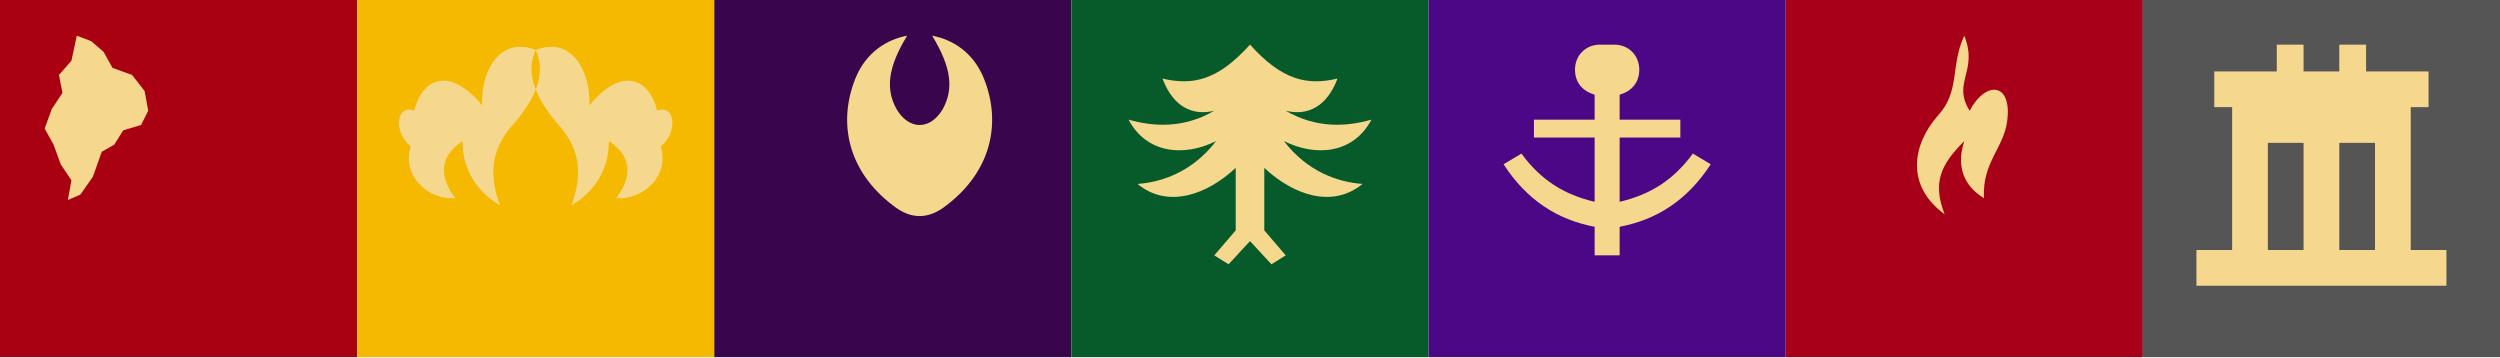
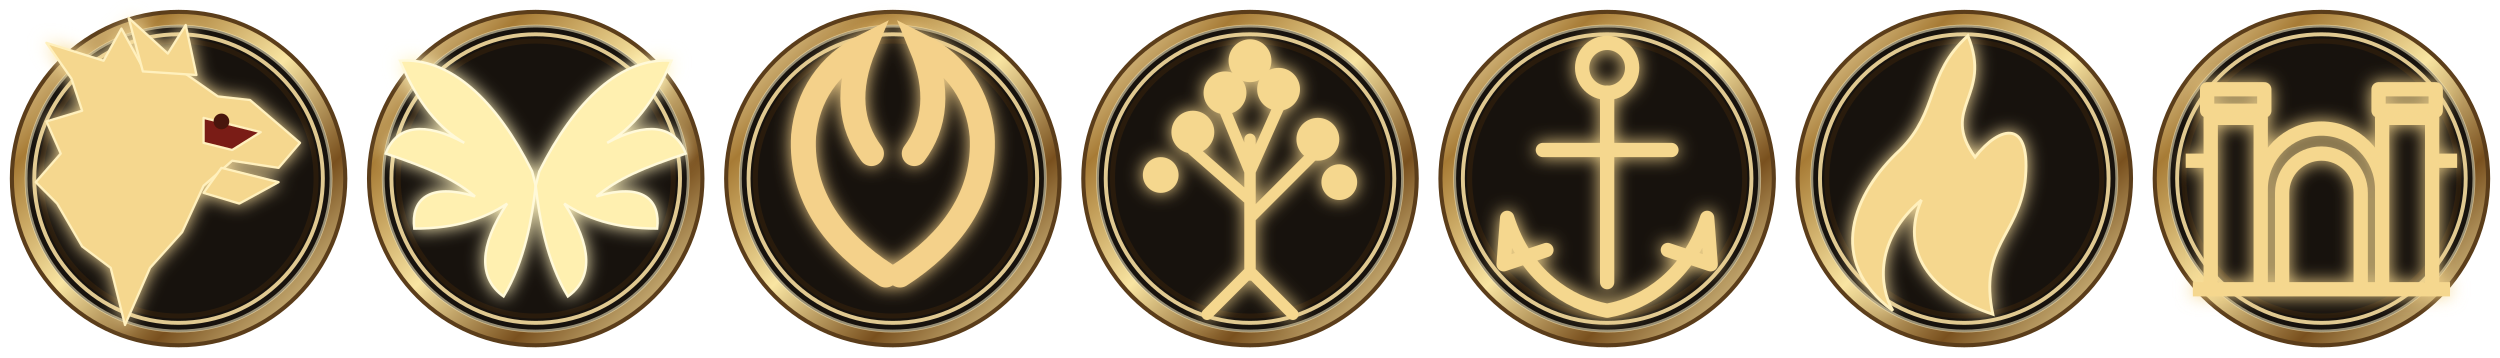
<svg xmlns="http://www.w3.org/2000/svg" width="700" height="100" viewBox="0 0 700 100">
+   <defs>
+     <radialGradient id="red">
+       <stop stop-color="#ed3430" />
+       <stop offset=".72" stop-color="#a90012" />
+       <stop offset="1" stop-color="#47040c" />
+     </radialGradient>
+     <radialGradient id="gold">
+       <stop stop-color="#fff0a0" />
+       <stop offset=".72" stop-color="#e7ad16" />
+       <stop offset="1" stop-color="#77500a" />
+     </radialGradient>
+     <radialGradient id="purple">
+       <stop stop-color="#8e40b8" />
+       <stop offset=".72" stop-color="#4b126d" />
+       <stop offset="1" stop-color="#1b0829" />
+     </radialGradient>
+     <radialGradient id="green">
+       <stop stop-color="#36a85d" />
+       <stop offset=".72" stop-color="#075b2b" />
+       <stop offset="1" stop-color="#032817" />
+     </radialGradient>
+     <radialGradient id="crimson">
+       <stop stop-color="#e0444e" />
+       <stop offset=".72" stop-color="#a90019" />
+       <stop offset="1" stop-color="#470710" />
+     </radialGradient>
+     <radialGradient id="gray">
+       <stop stop-color="#9b9b9b" />
+       <stop offset=".72" stop-color="#555" />
+       <stop offset="1" stop-color="#242424" />
+     </radialGradient>
+     <linearGradient id="metal" x1="0" y1="0" x2="1" y2="1">
+       <stop stop-color="#fff4c7" />
+       <stop offset=".22" stop-color="#a77b35" />
+       <stop offset=".48" stop-color="#f9e5a2" />
+       <stop offset=".72" stop-color="#79501e" />
+       <stop offset="1" stop-color="#fff0b2" />
+     </linearGradient>
+     <radialGradient id="shine" cx=".3" cy=".18" r=".8">
+       <stop stop-color="#fff" stop-opacity=".48" />
+       <stop offset=".45" stop-color="#fff" stop-opacity=".06" />
+       <stop offset="1" stop-color="#000" stop-opacity=".25" />
+     </radialGradient>
+     <filter id="glow" x="-60%" y="-60%" width="220%" height="220%">
+       <feGaussianBlur stdDeviation="2.4" result="b" />
+       <feMerge>
+         <feMergeNode in="b" />
+         <feMergeNode in="SourceGraphic" />
+       </feMerge>
+     </filter>
+     <g id="rim">
+       <circle cx="50" cy="50" r="46.5" fill="#17120d" stroke="#5b3d1a" stroke-width="1.5" />
+       <circle cx="50" cy="50" r="44.5" fill="none" stroke="url(#metal)" stroke-width="3.2" />
+       <circle cx="50" cy="50" r="40.4" fill="none" stroke="#f6dda0" stroke-opacity=".9" stroke-width="1.1" />
+       <circle cx="50" cy="50" r="38.5" fill="none" stroke="#291b0c" stroke-width="1.4" />
+       <circle cx="50" cy="50" r="42.7" fill="none" stroke="#fff4ca" stroke-opacity=".55" stroke-width=".8" />
+     </g>
+     <g id="dragon" fill="#f5d78e" stroke="#fff0bd" stroke-width=".65" stroke-linejoin="round">
+       <path d="M20 22 13 12 29 17 34 8 40 19 51 20 61 27 70 28 84 40 78 47 65 45 57 52 51 65 42 75 35 91 31 75 23 69 16 57 10 51 17 43 13 34 23 31Z" />
+       <path d="M40 20 36 5 47 15 52 7 55 21Z" />
+       <path d="M57 33 73 37 65 42 57 40Z" fill="#7a1b12" />
+       <path d="M62 47 78 51 67 57 57 54Z" />
+       <circle cx="62" cy="34" r="2.2" fill="#4a170d" stroke="none" />
+     </g>
+     <g id="wings" fill="#fff0b0" stroke="#fff9d9" stroke-width=".7">
+       <path d="M49 48C39 28 26 16 12 17 17 29 23 36 30 40 19 34 11 35 8 43 20 47 27 50 33 55 20 51 15 56 16 64 28 64 36 61 42 57 34 69 34 78 41 83 47 73 49 61 50 52Z" />
+       <path d="M51 48C61 28 74 16 88 17 83 29 77 36 70 40 81 34 89 35 92 43 80 47 73 50 67 55 80 51 85 56 84 64 72 64 64 61 58 57 66 69 66 78 59 83 53 73 51 61 50 52Z" />
+     </g>
+     <g id="horns" fill="none" stroke="#f4d18a" stroke-width="7" stroke-linecap="round">
+       <path d="M48 77C34 68 24 55 25 38 26 27 32 18 42 13 37 25 38 35 44 43" />
+       <path d="M52 77C66 68 76 55 75 38 74 27 68 18 58 13 63 25 62 35 56 43" />
+     </g>
+     <g id="tree" fill="none" stroke="#f5d78e" stroke-linecap="round" stroke-linejoin="round">
+       <path d="M50 77V39M50 56 34 42M50 61 67 44M50 48 43 31M50 48 58 30M50 76 38 88M50 76 62 88" stroke-width="3.2" />
+       <g fill="#f5d78e" stroke="none">
+         <circle cx="34" cy="37" r="6" />
+         <circle cx="43" cy="26" r="6" />
+         <circle cx="58" cy="25" r="6" />
+         <circle cx="69" cy="39" r="6" />
+         <circle cx="25" cy="49" r="5" />
+         <circle cx="75" cy="51" r="5" />
+         <circle cx="50" cy="17" r="6" />
+       </g>
+     </g>
+     <g id="anchor" fill="none" stroke="#f5d78e" stroke-width="4" stroke-linecap="round" stroke-linejoin="round">
+       <circle cx="50" cy="19" r="7" />
+       <path d="M50 26V79M32 42H68M22 61C27 77 39 85 50 87 61 85 73 77 78 61M22 61 21 74 33 70M78 61 79 74 67 70" />
+     </g>
+     <g id="flame" fill="#f5d78e" stroke="#fff0bd" stroke-width=".8">
+       <path d="M51 10C58 27 43 30 53 44 60 35 69 33 67 51 65 66 54 69 58 88 40 82 32 70 38 56 25 67 26 80 30 87 11 73 19 54 32 42 43 31 39 21 51 10Z" />
+     </g>
+     <g id="gate" fill="none" stroke="#f5d78e" stroke-width="4" stroke-linejoin="round">
+       <path d="M19 81V33H33V81M67 81V33H81V81M14 81H86M18 31H34V25H18ZM66 31H82V25H66ZM33 81V53A17 17 0 0 1 67 53V81M39 81V54A11 11 0 0 1 61 54V81M12 45H20M80 45H88" />
+     </g>
+   </defs>
  <g transform="translate(0,0)">
-     <rect width="100" height="100" fill="#a90012" />
-     <g transform="translate(10,10) scale(0.5)">
-       <path fill="#f5d78e" fill-rule="evenodd" d="M 23 0 L 31 3 L 38 9 L 43 18 L 54 22 L 61 31 L 63 42 L 59 50 L 49 53 L 44 61 L 37 65 L 32 79 L 25 89 L 18 92 L 20 81 L 14 72 L 10 61 L 5 52 L 9 41 L 15 32 L 13 22 L 20 14 Z" />
-     </g>
+     <circle cx="50" cy="50" r="39" fill="url(#red)" />
+     <circle cx="50" cy="50" r="39" fill="url(#shine)" />
+     <circle cx="50" cy="50" r="39" fill="none" stroke="#fff2bf" stroke-opacity=".22" stroke-width="1" />
+     <use href="#rim" />
+     <use href="#dragon" filter="url(#glow)" />
  </g>
  <g transform="translate(100,0)">
-     <rect width="100" height="100" fill="#f4b900" />
-     <g transform="translate(10,10) scale(0.5)">
-       <path fill="#f5d78e" d="M80 8 C60 0 49 20 50 39 C31 16 16 25 12 42 C2 38 0 54 10 62 C5 78 19 92 35 91 C25 78 27 67 39 59 C39 76 48 88 60 95 C53 76 56 62 68 49 C80 35 86 21 80 8Z M80 8 C100 0 111 20 110 39 C129 16 144 25 148 42 C158 38 160 54 150 62 C155 78 141 92 125 91 C135 78 133 67 121 59 C121 76 112 88 100 95 C107 76 104 62 92 49 C80 35 74 21 80 8Z" />
-     </g>
+     <circle cx="50" cy="50" r="39" fill="url(#gold)" />
+     <circle cx="50" cy="50" r="39" fill="url(#shine)" />
+     <circle cx="50" cy="50" r="39" fill="none" stroke="#fff2bf" stroke-opacity=".22" stroke-width="1" />
+     <use href="#rim" />
+     <use href="#wings" filter="url(#glow)" />
  </g>
  <g transform="translate(200,0)">
-     <rect width="100" height="100" fill="#39064d" />
-     <g transform="translate(10,10) scale(0.5)">
-       <path fill="#f5d78e" d="M80 95 C55 76 49 49 59 24 C65 9 77 2 88 0 C77 18 76 30 82 41 C89 53 101 53 108 41 C114 30 113 18 102 0 C113 2 125 9 131 24 C141 49 135 76 110 95 C100 103 90 103 80 95Z" />
-     </g>
+     <circle cx="50" cy="50" r="39" fill="url(#purple)" />
+     <circle cx="50" cy="50" r="39" fill="url(#shine)" />
+     <circle cx="50" cy="50" r="39" fill="none" stroke="#fff2bf" stroke-opacity=".22" stroke-width="1" />
+     <use href="#rim" />
+     <use href="#horns" filter="url(#glow)" />
  </g>
  <g transform="translate(300,0)">
-     <rect width="100" height="100" fill="#075b2b" />
-     <g transform="translate(10,10) scale(0.5)">
-       <path fill="#f5d78e" d="M80 5 C62 25 48 28 31 24 C37 40 48 45 60 42 C43 52 26 51 12 47 C22 66 43 68 61 59 C48 76 31 82 17 83 C34 97 56 89 72 74 L72 109 L60 123 L68 128 L80 115 L92 128 L100 123 L88 109 L88 74 C104 89 126 97 143 83 C129 82 112 76 99 59 C117 68 138 66 148 47 C134 51 117 52 100 42 C112 45 123 40 129 24 C112 28 98 25 80 5Z" />
-     </g>
+     <circle cx="50" cy="50" r="39" fill="url(#green)" />
+     <circle cx="50" cy="50" r="39" fill="url(#shine)" />
+     <circle cx="50" cy="50" r="39" fill="none" stroke="#fff2bf" stroke-opacity=".22" stroke-width="1" />
+     <use href="#rim" />
+     <use href="#tree" filter="url(#glow)" />
  </g>
  <g transform="translate(400,0)">
-     <rect width="100" height="100" fill="#4b0786" />
-     <g transform="translate(10,10) scale(0.5)">
-       <path fill="#f5d78e" d="M76 5 C68 5 62 11 62 19 C62 26 66 31 73 33 L73 47 L39 47 L39 57 L73 57 L73 93 C56 89 43 81 32 66 L22 72 C35 92 52 103 73 107 L73 123 L87 123 L87 107 C108 103 125 92 138 72 L128 66 C117 81 104 89 87 93 L87 57 L121 57 L121 47 L87 47 L87 33 C94 31 98 26 98 19 C98 11 92 5 84 5 Z" />
-     </g>
+     <circle cx="50" cy="50" r="39" fill="url(#purple)" />
+     <circle cx="50" cy="50" r="39" fill="url(#shine)" />
+     <circle cx="50" cy="50" r="39" fill="none" stroke="#fff2bf" stroke-opacity=".22" stroke-width="1" />
+     <use href="#rim" />
+     <use href="#anchor" filter="url(#glow)" />
  </g>
  <g transform="translate(500,0)">
-     <rect width="100" height="100" fill="#a90019" />
-     <g transform="translate(10,10) scale(0.5)">
-       <path fill="#f5d78e" d="M80 0 C88 20 73 26 83 42 C92 25 107 26 104 48 C102 63 90 71 91 91 C78 83 76 71 80 59 C67 72 62 82 69 100 C47 84 51 61 65 45 C78 31 72 17 80 0Z" />
-     </g>
+     <circle cx="50" cy="50" r="39" fill="url(#crimson)" />
+     <circle cx="50" cy="50" r="39" fill="url(#shine)" />
+     <circle cx="50" cy="50" r="39" fill="none" stroke="#fff2bf" stroke-opacity=".22" stroke-width="1" />
+     <use href="#rim" />
+     <use href="#flame" filter="url(#glow)" />
  </g>
  <g transform="translate(600,0)">
-     <rect width="100" height="100" fill="#555555" />
-     <g transform="translate(10,10) scale(0.5)">
-       <path fill="#f5d78e" fill-rule="evenodd" d="M20 20 H140 V40 H130 V120 H110 V60 H50 V120 H30 V40 H20 Z M70 60 H90 V120 H70 Z M10 120 H150 V140 H10 Z M55 20 V5 H70 V20 Z M90 20 V5 H105 V20 Z" />
-     </g>
+     <circle cx="50" cy="50" r="39" fill="url(#gray)" />
+     <circle cx="50" cy="50" r="39" fill="url(#shine)" />
+     <circle cx="50" cy="50" r="39" fill="none" stroke="#fff2bf" stroke-opacity=".22" stroke-width="1" />
+     <use href="#rim" />
+     <use href="#gate" filter="url(#glow)" />
  </g>
</svg>
